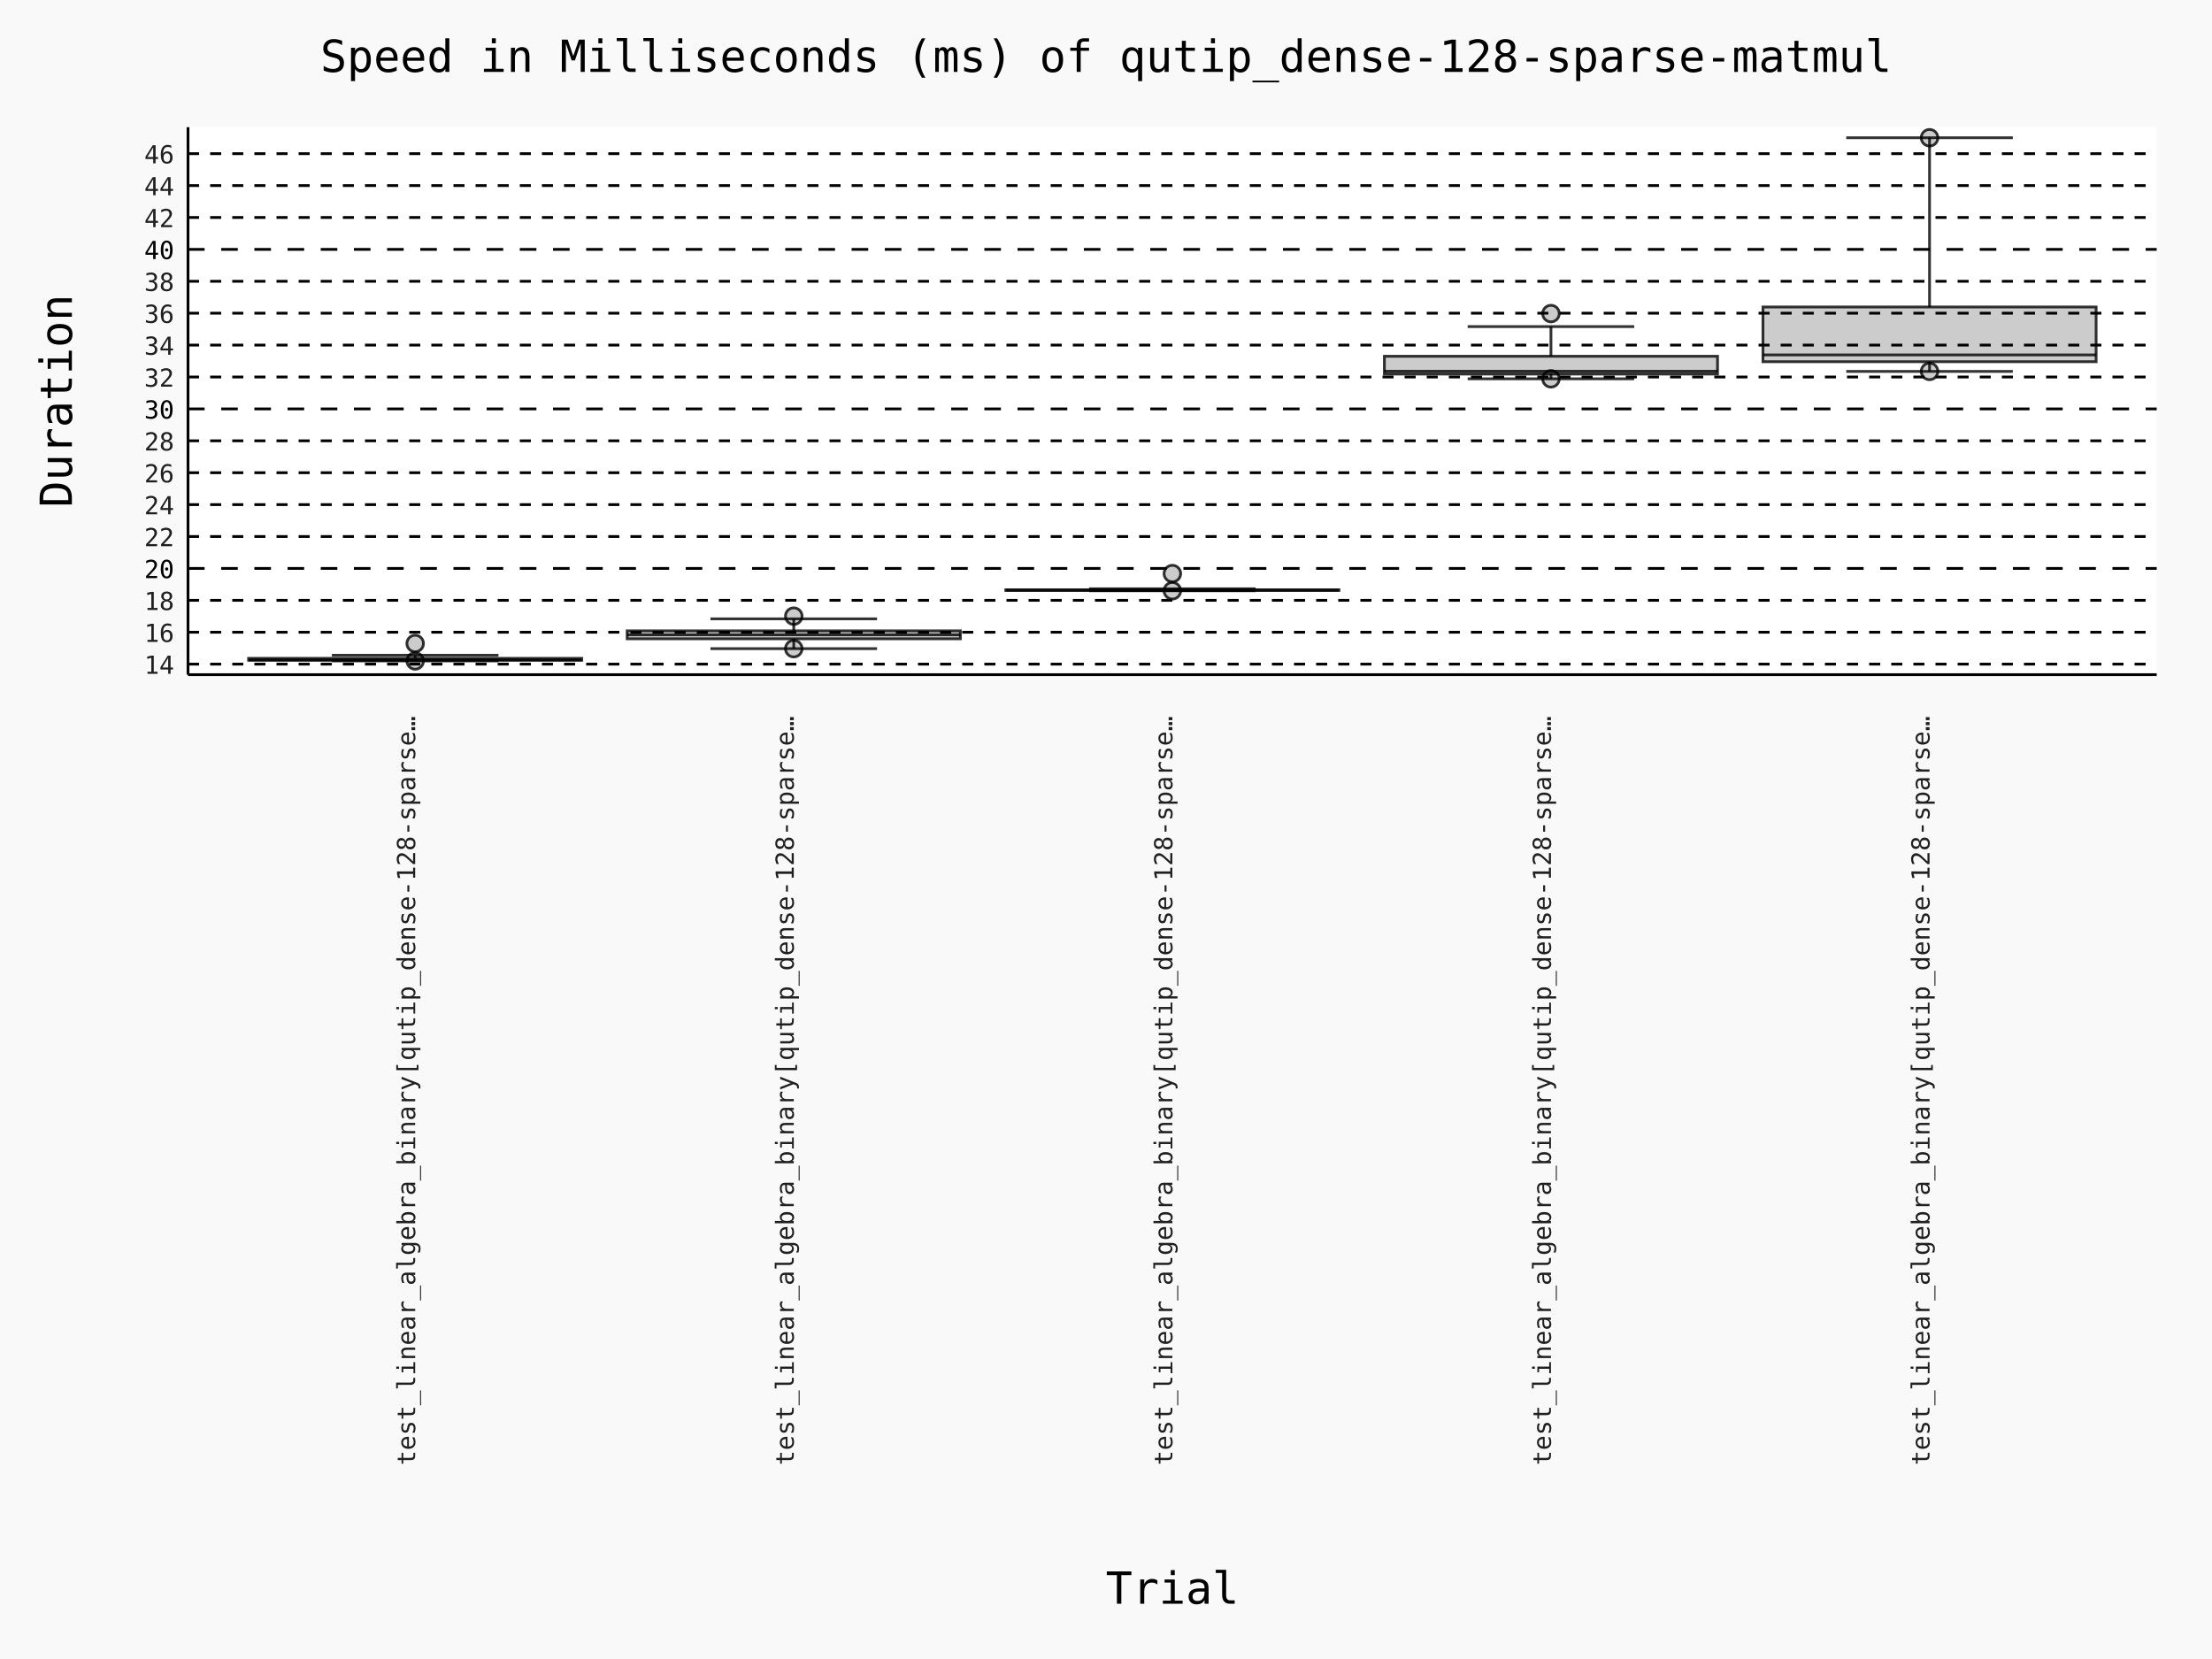
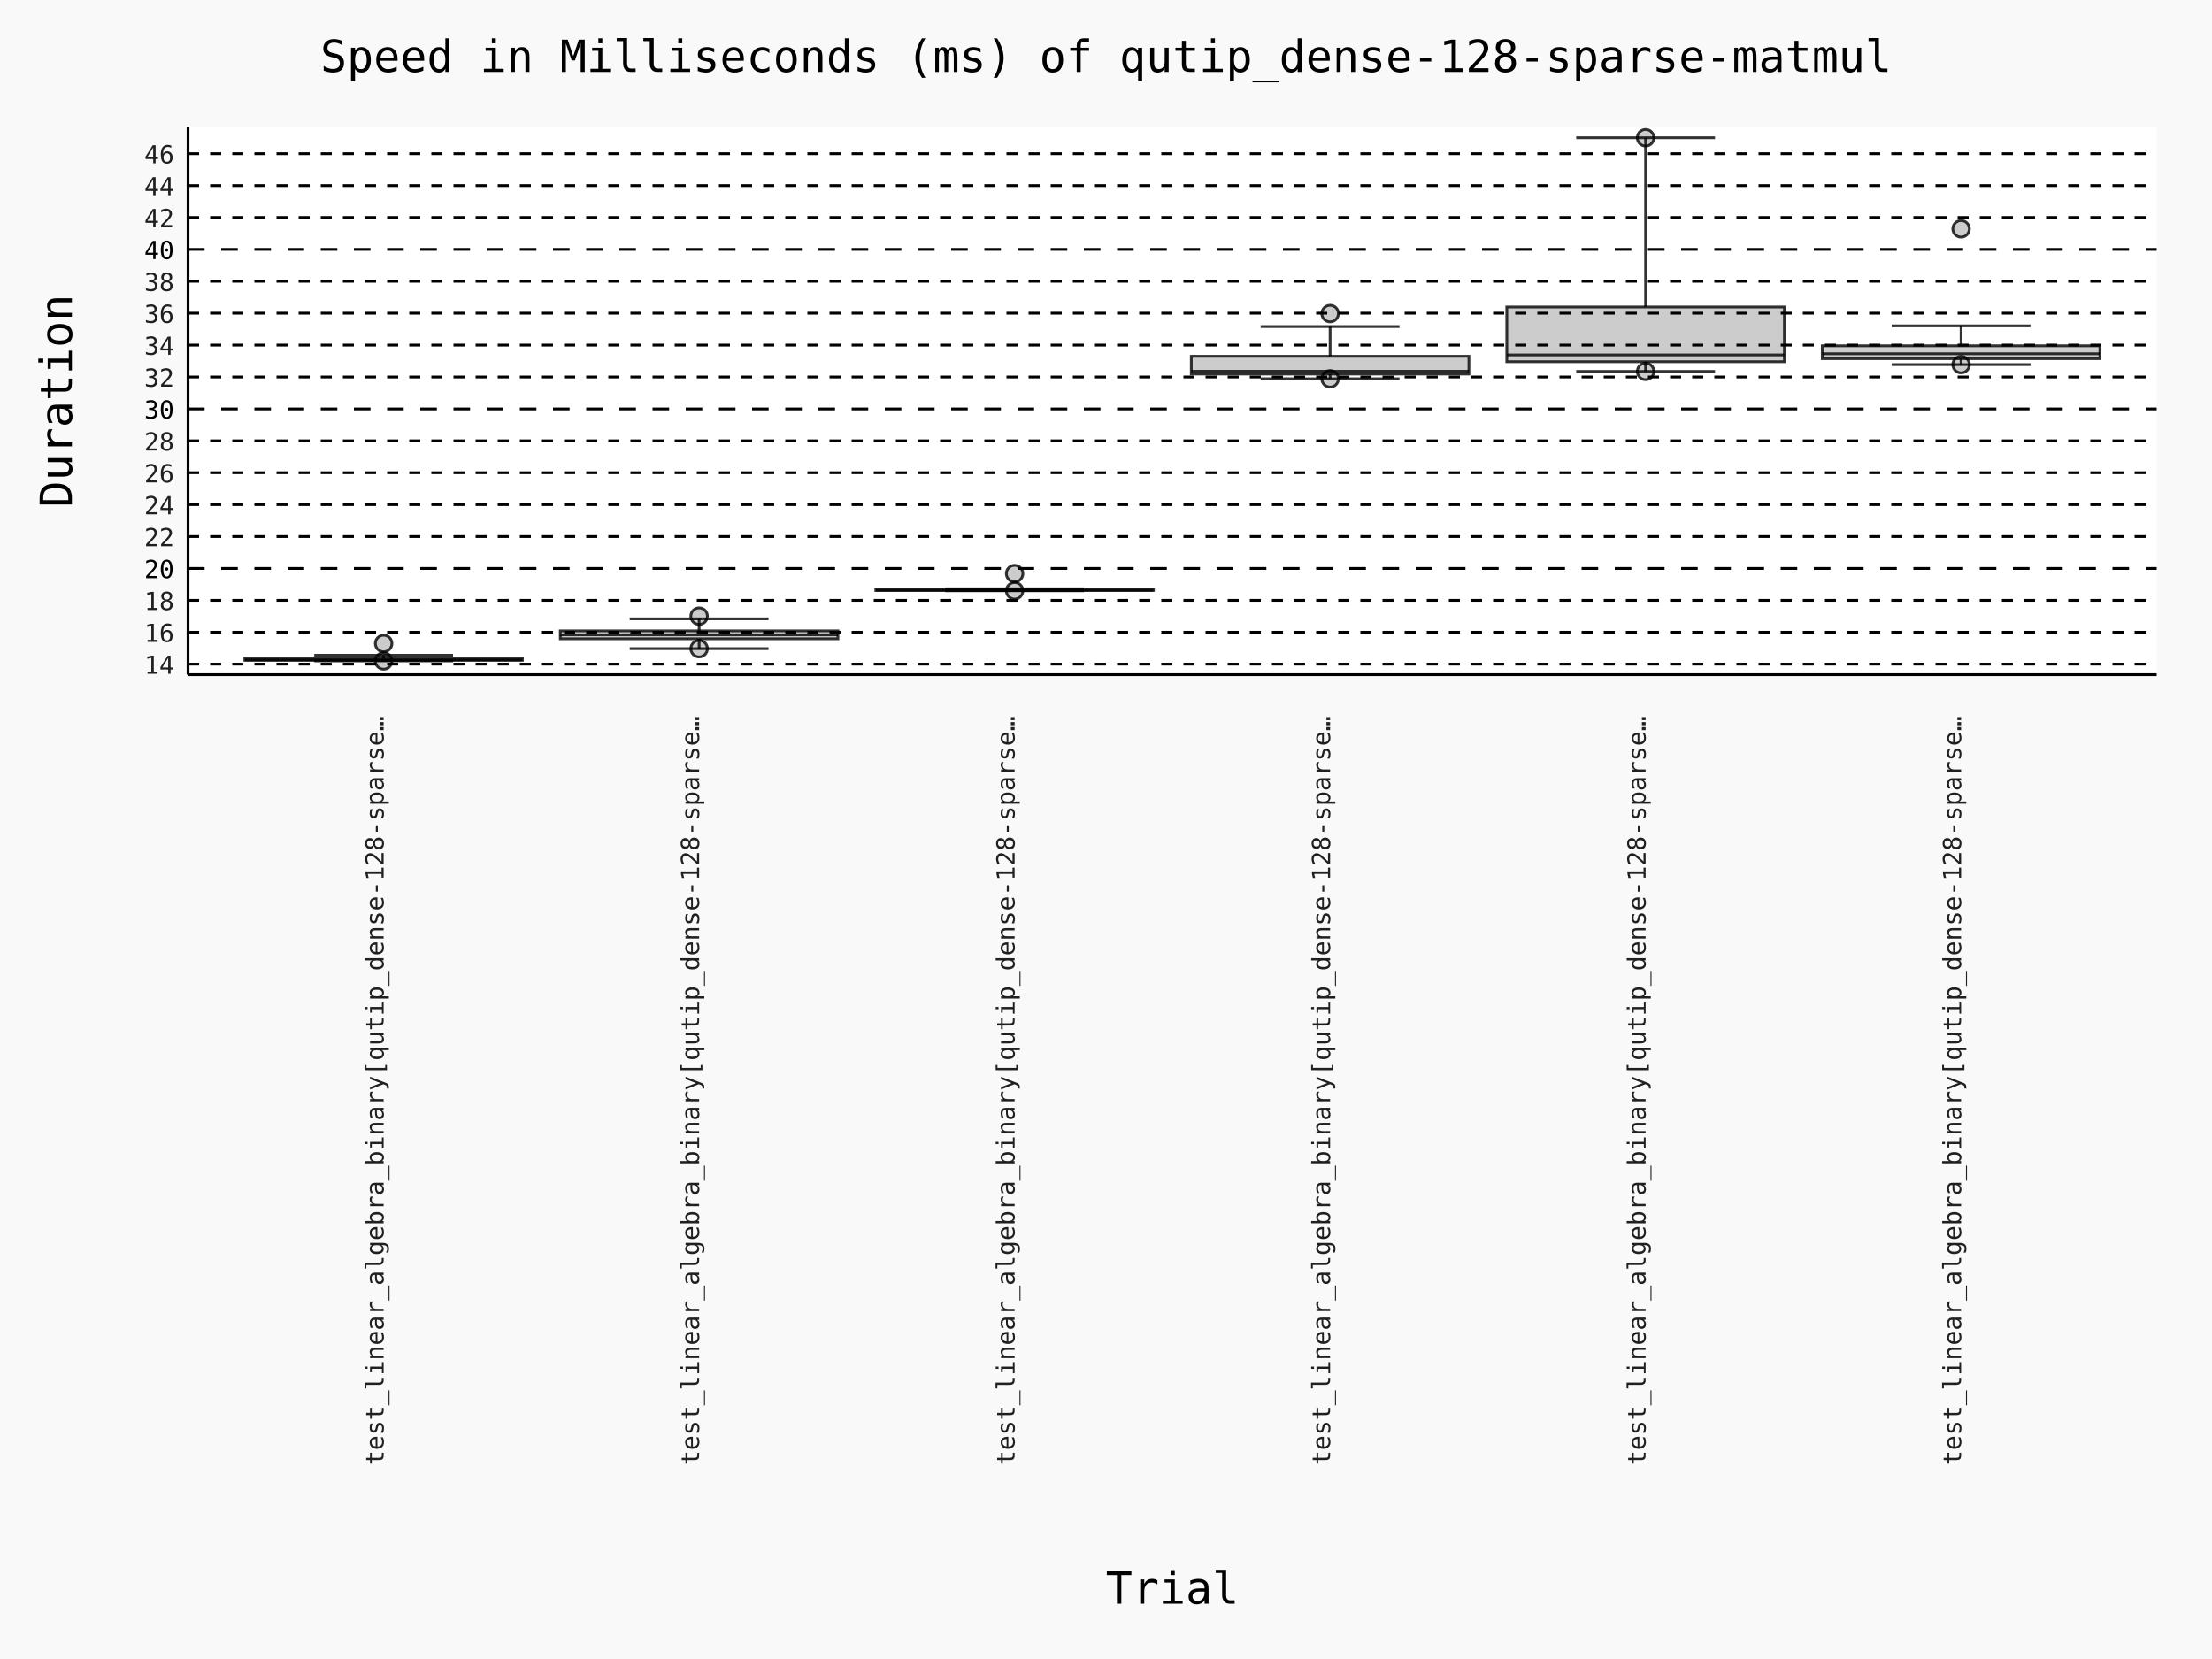
- <svg xmlns="http://www.w3.org/2000/svg" id="chart-c0f51271-409f-40b6-bf0b-500099651a5e" class="pygal-chart" viewBox="0 0 800 600">
+ <svg xmlns="http://www.w3.org/2000/svg" id="chart-02b7a203-61dd-4ff6-95c4-ae3760ed6694" class="pygal-chart" viewBox="0 0 800 600">
  <defs>
-     <style type="text/css">#chart-c0f51271-409f-40b6-bf0b-500099651a5e{-webkit-user-select:none;-webkit-font-smoothing:antialiased;font-family:Consolas,"Deja Vu Sans Mono","Bitstream Vera Sans Mono","Courier New",monospace}#chart-c0f51271-409f-40b6-bf0b-500099651a5e .title{font-family:Consolas,"Deja Vu Sans Mono","Bitstream Vera Sans Mono","Courier New",monospace;font-size:16px}#chart-c0f51271-409f-40b6-bf0b-500099651a5e .legends .legend text{font-family:Consolas,"Deja Vu Sans Mono","Bitstream Vera Sans Mono","Courier New",monospace;font-size:14px}#chart-c0f51271-409f-40b6-bf0b-500099651a5e .axis text{font-family:Consolas,"Deja Vu Sans Mono","Bitstream Vera Sans Mono","Courier New",monospace;font-size:10px}#chart-c0f51271-409f-40b6-bf0b-500099651a5e .axis text.major{font-family:Consolas,"Deja Vu Sans Mono","Bitstream Vera Sans Mono","Courier New",monospace;font-size:10px}#chart-c0f51271-409f-40b6-bf0b-500099651a5e .text-overlay text.value{font-family:Consolas,"Deja Vu Sans Mono","Bitstream Vera Sans Mono","Courier New",monospace;font-size:16px}#chart-c0f51271-409f-40b6-bf0b-500099651a5e .text-overlay text.label{font-family:Consolas,"Deja Vu Sans Mono","Bitstream Vera Sans Mono","Courier New",monospace;font-size:10px}#chart-c0f51271-409f-40b6-bf0b-500099651a5e .tooltip{font-family:Consolas,"Deja Vu Sans Mono","Bitstream Vera Sans Mono","Courier New",monospace;font-size:14px}#chart-c0f51271-409f-40b6-bf0b-500099651a5e text.no_data{font-family:Consolas,"Deja Vu Sans Mono","Bitstream Vera Sans Mono","Courier New",monospace;font-size:64px}
- #chart-c0f51271-409f-40b6-bf0b-500099651a5e{background-color:rgba(249,249,249,1)}#chart-c0f51271-409f-40b6-bf0b-500099651a5e path,#chart-c0f51271-409f-40b6-bf0b-500099651a5e line,#chart-c0f51271-409f-40b6-bf0b-500099651a5e rect,#chart-c0f51271-409f-40b6-bf0b-500099651a5e circle{-webkit-transition:150ms;-moz-transition:150ms;transition:150ms}#chart-c0f51271-409f-40b6-bf0b-500099651a5e .graph &gt; .background{fill:rgba(249,249,249,1)}#chart-c0f51271-409f-40b6-bf0b-500099651a5e .plot &gt; .background{fill:rgba(255,255,255,1)}#chart-c0f51271-409f-40b6-bf0b-500099651a5e .graph{fill:rgba(0,0,0,.87)}#chart-c0f51271-409f-40b6-bf0b-500099651a5e text.no_data{fill:rgba(0,0,0,1)}#chart-c0f51271-409f-40b6-bf0b-500099651a5e .title{fill:rgba(0,0,0,1)}#chart-c0f51271-409f-40b6-bf0b-500099651a5e .legends .legend text{fill:rgba(0,0,0,.87)}#chart-c0f51271-409f-40b6-bf0b-500099651a5e .legends .legend:hover text{fill:rgba(0,0,0,1)}#chart-c0f51271-409f-40b6-bf0b-500099651a5e .axis .line{stroke:rgba(0,0,0,1)}#chart-c0f51271-409f-40b6-bf0b-500099651a5e .axis .guide.line{stroke:rgba(0,0,0,.54)}#chart-c0f51271-409f-40b6-bf0b-500099651a5e .axis .major.line{stroke:rgba(0,0,0,.87)}#chart-c0f51271-409f-40b6-bf0b-500099651a5e .axis text.major{fill:rgba(0,0,0,1)}#chart-c0f51271-409f-40b6-bf0b-500099651a5e .axis.y .guides:hover .guide.line,#chart-c0f51271-409f-40b6-bf0b-500099651a5e .line-graph .axis.x .guides:hover .guide.line,#chart-c0f51271-409f-40b6-bf0b-500099651a5e .stackedline-graph .axis.x .guides:hover .guide.line,#chart-c0f51271-409f-40b6-bf0b-500099651a5e .xy-graph .axis.x .guides:hover .guide.line{stroke:rgba(0,0,0,1)}#chart-c0f51271-409f-40b6-bf0b-500099651a5e .axis .guides:hover text{fill:rgba(0,0,0,1)}#chart-c0f51271-409f-40b6-bf0b-500099651a5e .reactive{fill-opacity:.7;stroke-opacity:.8;stroke-width:1}#chart-c0f51271-409f-40b6-bf0b-500099651a5e .ci{stroke:rgba(0,0,0,.87)}#chart-c0f51271-409f-40b6-bf0b-500099651a5e .reactive.active,#chart-c0f51271-409f-40b6-bf0b-500099651a5e .active .reactive{fill-opacity:.8;stroke-opacity:.9;stroke-width:4}#chart-c0f51271-409f-40b6-bf0b-500099651a5e .ci .reactive.active{stroke-width:1.5}#chart-c0f51271-409f-40b6-bf0b-500099651a5e .series text{fill:rgba(0,0,0,1)}#chart-c0f51271-409f-40b6-bf0b-500099651a5e .tooltip rect{fill:rgba(255,255,255,1);stroke:rgba(0,0,0,1);-webkit-transition:opacity 150ms;-moz-transition:opacity 150ms;transition:opacity 150ms}#chart-c0f51271-409f-40b6-bf0b-500099651a5e .tooltip .label{fill:rgba(0,0,0,.87)}#chart-c0f51271-409f-40b6-bf0b-500099651a5e .tooltip .label{fill:rgba(0,0,0,.87)}#chart-c0f51271-409f-40b6-bf0b-500099651a5e .tooltip .legend{font-size:.8em;fill:rgba(0,0,0,.54)}#chart-c0f51271-409f-40b6-bf0b-500099651a5e .tooltip .x_label{font-size:.6em;fill:rgba(0,0,0,1)}#chart-c0f51271-409f-40b6-bf0b-500099651a5e .tooltip .xlink{font-size:.5em;text-decoration:underline}#chart-c0f51271-409f-40b6-bf0b-500099651a5e .tooltip .value{font-size:1.5em}#chart-c0f51271-409f-40b6-bf0b-500099651a5e .bound{font-size:.5em}#chart-c0f51271-409f-40b6-bf0b-500099651a5e .max-value{font-size:.75em;fill:rgba(0,0,0,.54)}#chart-c0f51271-409f-40b6-bf0b-500099651a5e .map-element{fill:rgba(255,255,255,1);stroke:rgba(0,0,0,.54) !important}#chart-c0f51271-409f-40b6-bf0b-500099651a5e .map-element .reactive{fill-opacity:inherit;stroke-opacity:inherit}#chart-c0f51271-409f-40b6-bf0b-500099651a5e .color-0,#chart-c0f51271-409f-40b6-bf0b-500099651a5e .color-0 a:visited{stroke:#000000;fill:#000000}#chart-c0f51271-409f-40b6-bf0b-500099651a5e .color-1,#chart-c0f51271-409f-40b6-bf0b-500099651a5e .color-1 a:visited{stroke:#000000;fill:#000000}#chart-c0f51271-409f-40b6-bf0b-500099651a5e .color-2,#chart-c0f51271-409f-40b6-bf0b-500099651a5e .color-2 a:visited{stroke:#000000;fill:#000000}#chart-c0f51271-409f-40b6-bf0b-500099651a5e .color-3,#chart-c0f51271-409f-40b6-bf0b-500099651a5e .color-3 a:visited{stroke:#000000;fill:#000000}#chart-c0f51271-409f-40b6-bf0b-500099651a5e .color-4,#chart-c0f51271-409f-40b6-bf0b-500099651a5e .color-4 a:visited{stroke:#000000;fill:#000000}#chart-c0f51271-409f-40b6-bf0b-500099651a5e .text-overlay .color-0 text{fill:white}#chart-c0f51271-409f-40b6-bf0b-500099651a5e .text-overlay .color-1 text{fill:white}#chart-c0f51271-409f-40b6-bf0b-500099651a5e .text-overlay .color-2 text{fill:white}#chart-c0f51271-409f-40b6-bf0b-500099651a5e .text-overlay .color-3 text{fill:white}#chart-c0f51271-409f-40b6-bf0b-500099651a5e .text-overlay .color-4 text{fill:white}
- #chart-c0f51271-409f-40b6-bf0b-500099651a5e text.no_data{text-anchor:middle}#chart-c0f51271-409f-40b6-bf0b-500099651a5e .guide.line{fill:none}#chart-c0f51271-409f-40b6-bf0b-500099651a5e .centered{text-anchor:middle}#chart-c0f51271-409f-40b6-bf0b-500099651a5e .title{text-anchor:middle}#chart-c0f51271-409f-40b6-bf0b-500099651a5e .legends .legend text{fill-opacity:1}#chart-c0f51271-409f-40b6-bf0b-500099651a5e .axis.x text{text-anchor:middle}#chart-c0f51271-409f-40b6-bf0b-500099651a5e .axis.x:not(.web) text[transform]{text-anchor:start}#chart-c0f51271-409f-40b6-bf0b-500099651a5e .axis.x:not(.web) text[transform].backwards{text-anchor:end}#chart-c0f51271-409f-40b6-bf0b-500099651a5e .axis.y text{text-anchor:end}#chart-c0f51271-409f-40b6-bf0b-500099651a5e .axis.y text[transform].backwards{text-anchor:start}#chart-c0f51271-409f-40b6-bf0b-500099651a5e .axis.y2 text{text-anchor:start}#chart-c0f51271-409f-40b6-bf0b-500099651a5e .axis.y2 text[transform].backwards{text-anchor:end}#chart-c0f51271-409f-40b6-bf0b-500099651a5e .axis .guide.line{stroke-dasharray:4,4;stroke:black}#chart-c0f51271-409f-40b6-bf0b-500099651a5e .axis .major.guide.line{stroke-dasharray:6,6;stroke:black}#chart-c0f51271-409f-40b6-bf0b-500099651a5e .horizontal .axis.y .guide.line,#chart-c0f51271-409f-40b6-bf0b-500099651a5e .horizontal .axis.y2 .guide.line,#chart-c0f51271-409f-40b6-bf0b-500099651a5e .vertical .axis.x .guide.line{opacity:0}#chart-c0f51271-409f-40b6-bf0b-500099651a5e .horizontal .axis.always_show .guide.line,#chart-c0f51271-409f-40b6-bf0b-500099651a5e .vertical .axis.always_show .guide.line{opacity:1 !important}#chart-c0f51271-409f-40b6-bf0b-500099651a5e .axis.y .guides:hover .guide.line,#chart-c0f51271-409f-40b6-bf0b-500099651a5e .axis.y2 .guides:hover .guide.line,#chart-c0f51271-409f-40b6-bf0b-500099651a5e .axis.x .guides:hover .guide.line{opacity:1}#chart-c0f51271-409f-40b6-bf0b-500099651a5e .axis .guides:hover text{opacity:1}#chart-c0f51271-409f-40b6-bf0b-500099651a5e .nofill{fill:none}#chart-c0f51271-409f-40b6-bf0b-500099651a5e .subtle-fill{fill-opacity:.2}#chart-c0f51271-409f-40b6-bf0b-500099651a5e .dot{stroke-width:1px;fill-opacity:1;stroke-opacity:1}#chart-c0f51271-409f-40b6-bf0b-500099651a5e .dot.active{stroke-width:5px}#chart-c0f51271-409f-40b6-bf0b-500099651a5e .dot.negative{fill:transparent}#chart-c0f51271-409f-40b6-bf0b-500099651a5e text,#chart-c0f51271-409f-40b6-bf0b-500099651a5e tspan{stroke:none !important}#chart-c0f51271-409f-40b6-bf0b-500099651a5e .series text.active{opacity:1}#chart-c0f51271-409f-40b6-bf0b-500099651a5e .tooltip rect{fill-opacity:.95;stroke-width:.5}#chart-c0f51271-409f-40b6-bf0b-500099651a5e .tooltip text{fill-opacity:1}#chart-c0f51271-409f-40b6-bf0b-500099651a5e .showable{visibility:hidden}#chart-c0f51271-409f-40b6-bf0b-500099651a5e .showable.shown{visibility:visible}#chart-c0f51271-409f-40b6-bf0b-500099651a5e .gauge-background{fill:rgba(229,229,229,1);stroke:none}#chart-c0f51271-409f-40b6-bf0b-500099651a5e .bg-lines{stroke:rgba(249,249,249,1);stroke-width:2px}
+     <style type="text/css">#chart-02b7a203-61dd-4ff6-95c4-ae3760ed6694{-webkit-user-select:none;-webkit-font-smoothing:antialiased;font-family:Consolas,"Deja Vu Sans Mono","Bitstream Vera Sans Mono","Courier New",monospace}#chart-02b7a203-61dd-4ff6-95c4-ae3760ed6694 .title{font-family:Consolas,"Deja Vu Sans Mono","Bitstream Vera Sans Mono","Courier New",monospace;font-size:16px}#chart-02b7a203-61dd-4ff6-95c4-ae3760ed6694 .legends .legend text{font-family:Consolas,"Deja Vu Sans Mono","Bitstream Vera Sans Mono","Courier New",monospace;font-size:14px}#chart-02b7a203-61dd-4ff6-95c4-ae3760ed6694 .axis text{font-family:Consolas,"Deja Vu Sans Mono","Bitstream Vera Sans Mono","Courier New",monospace;font-size:10px}#chart-02b7a203-61dd-4ff6-95c4-ae3760ed6694 .axis text.major{font-family:Consolas,"Deja Vu Sans Mono","Bitstream Vera Sans Mono","Courier New",monospace;font-size:10px}#chart-02b7a203-61dd-4ff6-95c4-ae3760ed6694 .text-overlay text.value{font-family:Consolas,"Deja Vu Sans Mono","Bitstream Vera Sans Mono","Courier New",monospace;font-size:16px}#chart-02b7a203-61dd-4ff6-95c4-ae3760ed6694 .text-overlay text.label{font-family:Consolas,"Deja Vu Sans Mono","Bitstream Vera Sans Mono","Courier New",monospace;font-size:10px}#chart-02b7a203-61dd-4ff6-95c4-ae3760ed6694 .tooltip{font-family:Consolas,"Deja Vu Sans Mono","Bitstream Vera Sans Mono","Courier New",monospace;font-size:14px}#chart-02b7a203-61dd-4ff6-95c4-ae3760ed6694 text.no_data{font-family:Consolas,"Deja Vu Sans Mono","Bitstream Vera Sans Mono","Courier New",monospace;font-size:64px}
+ #chart-02b7a203-61dd-4ff6-95c4-ae3760ed6694{background-color:rgba(249,249,249,1)}#chart-02b7a203-61dd-4ff6-95c4-ae3760ed6694 path,#chart-02b7a203-61dd-4ff6-95c4-ae3760ed6694 line,#chart-02b7a203-61dd-4ff6-95c4-ae3760ed6694 rect,#chart-02b7a203-61dd-4ff6-95c4-ae3760ed6694 circle{-webkit-transition:150ms;-moz-transition:150ms;transition:150ms}#chart-02b7a203-61dd-4ff6-95c4-ae3760ed6694 .graph &gt; .background{fill:rgba(249,249,249,1)}#chart-02b7a203-61dd-4ff6-95c4-ae3760ed6694 .plot &gt; .background{fill:rgba(255,255,255,1)}#chart-02b7a203-61dd-4ff6-95c4-ae3760ed6694 .graph{fill:rgba(0,0,0,.87)}#chart-02b7a203-61dd-4ff6-95c4-ae3760ed6694 text.no_data{fill:rgba(0,0,0,1)}#chart-02b7a203-61dd-4ff6-95c4-ae3760ed6694 .title{fill:rgba(0,0,0,1)}#chart-02b7a203-61dd-4ff6-95c4-ae3760ed6694 .legends .legend text{fill:rgba(0,0,0,.87)}#chart-02b7a203-61dd-4ff6-95c4-ae3760ed6694 .legends .legend:hover text{fill:rgba(0,0,0,1)}#chart-02b7a203-61dd-4ff6-95c4-ae3760ed6694 .axis .line{stroke:rgba(0,0,0,1)}#chart-02b7a203-61dd-4ff6-95c4-ae3760ed6694 .axis .guide.line{stroke:rgba(0,0,0,.54)}#chart-02b7a203-61dd-4ff6-95c4-ae3760ed6694 .axis .major.line{stroke:rgba(0,0,0,.87)}#chart-02b7a203-61dd-4ff6-95c4-ae3760ed6694 .axis text.major{fill:rgba(0,0,0,1)}#chart-02b7a203-61dd-4ff6-95c4-ae3760ed6694 .axis.y .guides:hover .guide.line,#chart-02b7a203-61dd-4ff6-95c4-ae3760ed6694 .line-graph .axis.x .guides:hover .guide.line,#chart-02b7a203-61dd-4ff6-95c4-ae3760ed6694 .stackedline-graph .axis.x .guides:hover .guide.line,#chart-02b7a203-61dd-4ff6-95c4-ae3760ed6694 .xy-graph .axis.x .guides:hover .guide.line{stroke:rgba(0,0,0,1)}#chart-02b7a203-61dd-4ff6-95c4-ae3760ed6694 .axis .guides:hover text{fill:rgba(0,0,0,1)}#chart-02b7a203-61dd-4ff6-95c4-ae3760ed6694 .reactive{fill-opacity:.7;stroke-opacity:.8;stroke-width:1}#chart-02b7a203-61dd-4ff6-95c4-ae3760ed6694 .ci{stroke:rgba(0,0,0,.87)}#chart-02b7a203-61dd-4ff6-95c4-ae3760ed6694 .reactive.active,#chart-02b7a203-61dd-4ff6-95c4-ae3760ed6694 .active .reactive{fill-opacity:.8;stroke-opacity:.9;stroke-width:4}#chart-02b7a203-61dd-4ff6-95c4-ae3760ed6694 .ci .reactive.active{stroke-width:1.5}#chart-02b7a203-61dd-4ff6-95c4-ae3760ed6694 .series text{fill:rgba(0,0,0,1)}#chart-02b7a203-61dd-4ff6-95c4-ae3760ed6694 .tooltip rect{fill:rgba(255,255,255,1);stroke:rgba(0,0,0,1);-webkit-transition:opacity 150ms;-moz-transition:opacity 150ms;transition:opacity 150ms}#chart-02b7a203-61dd-4ff6-95c4-ae3760ed6694 .tooltip .label{fill:rgba(0,0,0,.87)}#chart-02b7a203-61dd-4ff6-95c4-ae3760ed6694 .tooltip .label{fill:rgba(0,0,0,.87)}#chart-02b7a203-61dd-4ff6-95c4-ae3760ed6694 .tooltip .legend{font-size:.8em;fill:rgba(0,0,0,.54)}#chart-02b7a203-61dd-4ff6-95c4-ae3760ed6694 .tooltip .x_label{font-size:.6em;fill:rgba(0,0,0,1)}#chart-02b7a203-61dd-4ff6-95c4-ae3760ed6694 .tooltip .xlink{font-size:.5em;text-decoration:underline}#chart-02b7a203-61dd-4ff6-95c4-ae3760ed6694 .tooltip .value{font-size:1.5em}#chart-02b7a203-61dd-4ff6-95c4-ae3760ed6694 .bound{font-size:.5em}#chart-02b7a203-61dd-4ff6-95c4-ae3760ed6694 .max-value{font-size:.75em;fill:rgba(0,0,0,.54)}#chart-02b7a203-61dd-4ff6-95c4-ae3760ed6694 .map-element{fill:rgba(255,255,255,1);stroke:rgba(0,0,0,.54) !important}#chart-02b7a203-61dd-4ff6-95c4-ae3760ed6694 .map-element .reactive{fill-opacity:inherit;stroke-opacity:inherit}#chart-02b7a203-61dd-4ff6-95c4-ae3760ed6694 .color-0,#chart-02b7a203-61dd-4ff6-95c4-ae3760ed6694 .color-0 a:visited{stroke:#000000;fill:#000000}#chart-02b7a203-61dd-4ff6-95c4-ae3760ed6694 .color-1,#chart-02b7a203-61dd-4ff6-95c4-ae3760ed6694 .color-1 a:visited{stroke:#000000;fill:#000000}#chart-02b7a203-61dd-4ff6-95c4-ae3760ed6694 .color-2,#chart-02b7a203-61dd-4ff6-95c4-ae3760ed6694 .color-2 a:visited{stroke:#000000;fill:#000000}#chart-02b7a203-61dd-4ff6-95c4-ae3760ed6694 .color-3,#chart-02b7a203-61dd-4ff6-95c4-ae3760ed6694 .color-3 a:visited{stroke:#000000;fill:#000000}#chart-02b7a203-61dd-4ff6-95c4-ae3760ed6694 .color-4,#chart-02b7a203-61dd-4ff6-95c4-ae3760ed6694 .color-4 a:visited{stroke:#000000;fill:#000000}#chart-02b7a203-61dd-4ff6-95c4-ae3760ed6694 .color-5,#chart-02b7a203-61dd-4ff6-95c4-ae3760ed6694 .color-5 a:visited{stroke:#000000;fill:#000000}#chart-02b7a203-61dd-4ff6-95c4-ae3760ed6694 .text-overlay .color-0 text{fill:white}#chart-02b7a203-61dd-4ff6-95c4-ae3760ed6694 .text-overlay .color-1 text{fill:white}#chart-02b7a203-61dd-4ff6-95c4-ae3760ed6694 .text-overlay .color-2 text{fill:white}#chart-02b7a203-61dd-4ff6-95c4-ae3760ed6694 .text-overlay .color-3 text{fill:white}#chart-02b7a203-61dd-4ff6-95c4-ae3760ed6694 .text-overlay .color-4 text{fill:white}#chart-02b7a203-61dd-4ff6-95c4-ae3760ed6694 .text-overlay .color-5 text{fill:white}
+ #chart-02b7a203-61dd-4ff6-95c4-ae3760ed6694 text.no_data{text-anchor:middle}#chart-02b7a203-61dd-4ff6-95c4-ae3760ed6694 .guide.line{fill:none}#chart-02b7a203-61dd-4ff6-95c4-ae3760ed6694 .centered{text-anchor:middle}#chart-02b7a203-61dd-4ff6-95c4-ae3760ed6694 .title{text-anchor:middle}#chart-02b7a203-61dd-4ff6-95c4-ae3760ed6694 .legends .legend text{fill-opacity:1}#chart-02b7a203-61dd-4ff6-95c4-ae3760ed6694 .axis.x text{text-anchor:middle}#chart-02b7a203-61dd-4ff6-95c4-ae3760ed6694 .axis.x:not(.web) text[transform]{text-anchor:start}#chart-02b7a203-61dd-4ff6-95c4-ae3760ed6694 .axis.x:not(.web) text[transform].backwards{text-anchor:end}#chart-02b7a203-61dd-4ff6-95c4-ae3760ed6694 .axis.y text{text-anchor:end}#chart-02b7a203-61dd-4ff6-95c4-ae3760ed6694 .axis.y text[transform].backwards{text-anchor:start}#chart-02b7a203-61dd-4ff6-95c4-ae3760ed6694 .axis.y2 text{text-anchor:start}#chart-02b7a203-61dd-4ff6-95c4-ae3760ed6694 .axis.y2 text[transform].backwards{text-anchor:end}#chart-02b7a203-61dd-4ff6-95c4-ae3760ed6694 .axis .guide.line{stroke-dasharray:4,4;stroke:black}#chart-02b7a203-61dd-4ff6-95c4-ae3760ed6694 .axis .major.guide.line{stroke-dasharray:6,6;stroke:black}#chart-02b7a203-61dd-4ff6-95c4-ae3760ed6694 .horizontal .axis.y .guide.line,#chart-02b7a203-61dd-4ff6-95c4-ae3760ed6694 .horizontal .axis.y2 .guide.line,#chart-02b7a203-61dd-4ff6-95c4-ae3760ed6694 .vertical .axis.x .guide.line{opacity:0}#chart-02b7a203-61dd-4ff6-95c4-ae3760ed6694 .horizontal .axis.always_show .guide.line,#chart-02b7a203-61dd-4ff6-95c4-ae3760ed6694 .vertical .axis.always_show .guide.line{opacity:1 !important}#chart-02b7a203-61dd-4ff6-95c4-ae3760ed6694 .axis.y .guides:hover .guide.line,#chart-02b7a203-61dd-4ff6-95c4-ae3760ed6694 .axis.y2 .guides:hover .guide.line,#chart-02b7a203-61dd-4ff6-95c4-ae3760ed6694 .axis.x .guides:hover .guide.line{opacity:1}#chart-02b7a203-61dd-4ff6-95c4-ae3760ed6694 .axis .guides:hover text{opacity:1}#chart-02b7a203-61dd-4ff6-95c4-ae3760ed6694 .nofill{fill:none}#chart-02b7a203-61dd-4ff6-95c4-ae3760ed6694 .subtle-fill{fill-opacity:.2}#chart-02b7a203-61dd-4ff6-95c4-ae3760ed6694 .dot{stroke-width:1px;fill-opacity:1;stroke-opacity:1}#chart-02b7a203-61dd-4ff6-95c4-ae3760ed6694 .dot.active{stroke-width:5px}#chart-02b7a203-61dd-4ff6-95c4-ae3760ed6694 .dot.negative{fill:transparent}#chart-02b7a203-61dd-4ff6-95c4-ae3760ed6694 text,#chart-02b7a203-61dd-4ff6-95c4-ae3760ed6694 tspan{stroke:none !important}#chart-02b7a203-61dd-4ff6-95c4-ae3760ed6694 .series text.active{opacity:1}#chart-02b7a203-61dd-4ff6-95c4-ae3760ed6694 .tooltip rect{fill-opacity:.95;stroke-width:.5}#chart-02b7a203-61dd-4ff6-95c4-ae3760ed6694 .tooltip text{fill-opacity:1}#chart-02b7a203-61dd-4ff6-95c4-ae3760ed6694 .showable{visibility:hidden}#chart-02b7a203-61dd-4ff6-95c4-ae3760ed6694 .showable.shown{visibility:visible}#chart-02b7a203-61dd-4ff6-95c4-ae3760ed6694 .gauge-background{fill:rgba(229,229,229,1);stroke:none}#chart-02b7a203-61dd-4ff6-95c4-ae3760ed6694 .bg-lines{stroke:rgba(249,249,249,1);stroke-width:2px}
.tooltip .value{font-size:1em !important}.axis text{font-size:9px !important}</style>
  </defs>
  <g class="graph custombox-graph vertical">
    <rect x="0" y="0" width="800" height="600" class="background" />
    <g transform="translate(68, 46)" class="plot">
      <rect x="0" y="0" width="712.0" height="198.0" class="background" />
      <g class="axis y always_show">
        <path d="M0 198 h712" class="line" />
        <g class="guides">
          <path d="M0 194.192 h712" class="guide line" />
          <text x="-5" y="197.692" class="">14</text>
        </g>
        <g class="guides">
          <path d="M0 182.654 h712" class="guide line" />
          <text x="-5" y="186.154" class="">16</text>
        </g>
        <g class="guides">
          <path d="M0 171.115 h712" class="guide line" />
          <text x="-5" y="174.615" class="">18</text>
        </g>
        <g class="guides">
          <path d="M0 159.577 h712" class="major guide line" />
          <text x="-5" y="163.077" class="major">20</text>
        </g>
        <g class="guides">
          <path d="M0 148.038 h712" class="guide line" />
          <text x="-5" y="151.538" class="">22</text>
        </g>
        <g class="guides">
          <path d="M0 136.5 h712" class="guide line" />
          <text x="-5" y="140.0" class="">24</text>
        </g>
        <g class="guides">
          <path d="M0 124.962 h712" class="guide line" />
          <text x="-5" y="128.462" class="">26</text>
        </g>
        <g class="guides">
          <path d="M0 113.423 h712" class="guide line" />
          <text x="-5" y="116.923" class="">28</text>
        </g>
        <g class="guides">
          <path d="M0 101.885 h712" class="major guide line" />
          <text x="-5" y="105.385" class="major">30</text>
        </g>
        <g class="guides">
          <path d="M0 90.346 h712" class="guide line" />
          <text x="-5" y="93.846" class="">32</text>
        </g>
        <g class="guides">
          <path d="M0 78.808 h712" class="guide line" />
          <text x="-5" y="82.308" class="">34</text>
        </g>
        <g class="guides">
          <path d="M0 67.269 h712" class="guide line" />
          <text x="-5" y="70.769" class="">36</text>
        </g>
        <g class="guides">
          <path d="M0 55.731 h712" class="guide line" />
          <text x="-5" y="59.231" class="">38</text>
        </g>
        <g class="guides">
          <path d="M0 44.192 h712" class="major guide line" />
          <text x="-5" y="47.692" class="major">40</text>
        </g>
        <g class="guides">
          <path d="M0 32.654 h712" class="guide line" />
          <text x="-5" y="36.154" class="">42</text>
        </g>
        <g class="guides">
          <path d="M0 21.115 h712" class="guide line" />
          <text x="-5" y="24.615" class="">44</text>
        </g>
        <g class="guides">
          <path d="M0 9.577 h712" class="guide line" />
          <text x="-5" y="13.077" class="">46</text>
        </g>
      </g>
      <g class="axis x">
        <path d="M0 0 v198" class="line" />
        <g class="guides">
-           <path d="M82.154 0 v198" class="guide line" />
-           <text x="82.154" y="213.0" class="backwards" transform="rotate(270 82.15385 213)">test_linear_algebra_binary[qutip_dense-128-sparse…</text>
-         </g>
-         <g class="guides">
-           <path d="M219.077 0 v198" class="guide line" />
-           <text x="219.077" y="213.0" class="backwards" transform="rotate(270 219.0769 213)">test_linear_algebra_binary[qutip_dense-128-sparse…</text>
-         </g>
-         <g class="guides">
-           <path d="M356 0 v198" class="guide line" />
-           <text x="356.0" y="213.0" class="backwards" transform="rotate(270 356 213)">test_linear_algebra_binary[qutip_dense-128-sparse…</text>
-         </g>
-         <g class="guides">
-           <path d="M492.923 0 v198" class="guide line" />
-           <text x="492.923" y="213.0" class="backwards" transform="rotate(270 492.9231 213)">test_linear_algebra_binary[qutip_dense-128-sparse…</text>
-         </g>
-         <g class="guides">
-           <path d="M629.846 0 v198" class="guide line" />
-           <text x="629.846" y="213.0" class="backwards" transform="rotate(270 629.8462 213)">test_linear_algebra_binary[qutip_dense-128-sparse…</text>
+           <path d="M70.744 0 v198" class="guide line" />
+           <text x="70.744" y="213.0" class="backwards" transform="rotate(270 70.74359 213)">test_linear_algebra_binary[qutip_dense-128-sparse…</text>
+         </g>
+         <g class="guides">
+           <path d="M184.846 0 v198" class="guide line" />
+           <text x="184.846" y="213.0" class="backwards" transform="rotate(270 184.8462 213)">test_linear_algebra_binary[qutip_dense-128-sparse…</text>
+         </g>
+         <g class="guides">
+           <path d="M298.949 0 v198" class="guide line" />
+           <text x="298.949" y="213.0" class="backwards" transform="rotate(270 298.9487 213)">test_linear_algebra_binary[qutip_dense-128-sparse…</text>
+         </g>
+         <g class="guides">
+           <path d="M413.051 0 v198" class="guide line" />
+           <text x="413.051" y="213.0" class="backwards" transform="rotate(270 413.0513 213)">test_linear_algebra_binary[qutip_dense-128-sparse…</text>
+         </g>
+         <g class="guides">
+           <path d="M527.154 0 v198" class="guide line" />
+           <text x="527.154" y="213.0" class="backwards" transform="rotate(270 527.1538 213)">test_linear_algebra_binary[qutip_dense-128-sparse…</text>
+         </g>
+         <g class="guides">
+           <path d="M641.256 0 v198" class="guide line" />
+           <text x="641.256" y="213.0" class="backwards" transform="rotate(270 641.2564 213)">test_linear_algebra_binary[qutip_dense-128-sparse…</text>
        </g>
      </g>
      <g class="series serie-0 color-0">
        <g class="boxes">
          <g class="box">
-             <path stroke-width="3" d="M52.031 193.033 L112.277 193.033" class="reactive tooltip-trigger" />
-             <path stroke-width="3" d="M21.908 192.676 L142.4 192.676" class="reactive tooltip-trigger" />
-             <path stroke-width="3" d="M52.031 190.98 L112.277 190.98" class="reactive tooltip-trigger" />
-             <path stroke-width="2" d="M82.154 193.033 L82.154 192.786" class="reactive tooltip-trigger" />
-             <path stroke-width="2" d="M82.154 190.98 L82.154 192.098" class="reactive tooltip-trigger" />
-             <rect x="21.908" y="192.098" height="0.688" width="120.492" class="subtle-fill reactive tooltip-trigger" />
-             <circle cx="82.154" cy="193.033" r="3" class="subtle-fill reactive tooltip-trigger" />
-             <circle cx="82.154" cy="186.734" r="3" class="subtle-fill reactive tooltip-trigger" />
+             <path stroke-width="3" d="M45.641 193.033 L95.846 193.033" class="reactive tooltip-trigger" />
+             <path stroke-width="3" d="M20.538 192.676 L120.949 192.676" class="reactive tooltip-trigger" />
+             <path stroke-width="3" d="M45.641 190.98 L95.846 190.98" class="reactive tooltip-trigger" />
+             <path stroke-width="2" d="M70.744 193.033 L70.744 192.786" class="reactive tooltip-trigger" />
+             <path stroke-width="2" d="M70.744 190.98 L70.744 192.098" class="reactive tooltip-trigger" />
+             <rect x="20.538" y="192.098" height="0.688" width="100.41" class="subtle-fill reactive tooltip-trigger" />
+             <circle cx="70.744" cy="193.033" r="3" class="subtle-fill reactive tooltip-trigger" />
+             <circle cx="70.744" cy="186.734" r="3" class="subtle-fill reactive tooltip-trigger" />
          </g>
        </g>
      </g>
      <g class="series serie-1 color-1">
        <g class="boxes">
          <g class="box">
-             <path stroke-width="3" d="M188.954 188.591 L249.2 188.591" class="reactive tooltip-trigger" />
-             <path stroke-width="3" d="M158.831 183.592 L279.323 183.592" class="reactive tooltip-trigger" />
-             <path stroke-width="3" d="M188.954 177.814 L249.2 177.814" class="reactive tooltip-trigger" />
-             <path stroke-width="2" d="M219.077 188.591 L219.077 185.027" class="reactive tooltip-trigger" />
-             <path stroke-width="2" d="M219.077 177.814 L219.077 182.154" class="reactive tooltip-trigger" />
-             <rect x="158.831" y="182.154" height="2.874" width="120.492" class="subtle-fill reactive tooltip-trigger" />
-             <circle cx="219.077" cy="188.591" r="3" class="subtle-fill reactive tooltip-trigger" />
-             <circle cx="219.077" cy="176.838" r="3" class="subtle-fill reactive tooltip-trigger" />
+             <path stroke-width="3" d="M159.744 188.591 L209.949 188.591" class="reactive tooltip-trigger" />
+             <path stroke-width="3" d="M134.641 183.592 L235.051 183.592" class="reactive tooltip-trigger" />
+             <path stroke-width="3" d="M159.744 177.814 L209.949 177.814" class="reactive tooltip-trigger" />
+             <path stroke-width="2" d="M184.846 188.591 L184.846 185.027" class="reactive tooltip-trigger" />
+             <path stroke-width="2" d="M184.846 177.814 L184.846 182.154" class="reactive tooltip-trigger" />
+             <rect x="134.641" y="182.154" height="2.874" width="100.41" class="subtle-fill reactive tooltip-trigger" />
+             <circle cx="184.846" cy="188.591" r="3" class="subtle-fill reactive tooltip-trigger" />
+             <circle cx="184.846" cy="176.838" r="3" class="subtle-fill reactive tooltip-trigger" />
          </g>
        </g>
      </g>
      <g class="series serie-2 color-2">
        <g class="boxes">
          <g class="box">
-             <path stroke-width="3" d="M325.877 167.655 L386.123 167.655" class="reactive tooltip-trigger" />
-             <path stroke-width="3" d="M295.754 167.48 L416.246 167.48" class="reactive tooltip-trigger" />
-             <path stroke-width="3" d="M325.877 166.938 L386.123 166.938" class="reactive tooltip-trigger" />
-             <path stroke-width="2" d="M356 167.655 L356 167.526" class="reactive tooltip-trigger" />
-             <path stroke-width="2" d="M356 166.938 L356 167.293" class="reactive tooltip-trigger" />
-             <rect x="295.754" y="167.293" height="0.233" width="120.492" class="subtle-fill reactive tooltip-trigger" />
-             <circle cx="356" cy="167.655" r="3" class="subtle-fill reactive tooltip-trigger" />
-             <circle cx="356" cy="161.443" r="3" class="subtle-fill reactive tooltip-trigger" />
+             <path stroke-width="3" d="M273.846 167.655 L324.051 167.655" class="reactive tooltip-trigger" />
+             <path stroke-width="3" d="M248.744 167.48 L349.154 167.48" class="reactive tooltip-trigger" />
+             <path stroke-width="3" d="M273.846 166.938 L324.051 166.938" class="reactive tooltip-trigger" />
+             <path stroke-width="2" d="M298.949 167.655 L298.949 167.526" class="reactive tooltip-trigger" />
+             <path stroke-width="2" d="M298.949 166.938 L298.949 167.293" class="reactive tooltip-trigger" />
+             <rect x="248.744" y="167.293" height="0.233" width="100.41" class="subtle-fill reactive tooltip-trigger" />
+             <circle cx="298.949" cy="167.655" r="3" class="subtle-fill reactive tooltip-trigger" />
+             <circle cx="298.949" cy="161.443" r="3" class="subtle-fill reactive tooltip-trigger" />
          </g>
        </g>
      </g>
      <g class="series serie-3 color-3">
        <g class="boxes">
          <g class="box">
-             <path stroke-width="3" d="M462.8 91.003 L523.046 91.003" class="reactive tooltip-trigger" />
-             <path stroke-width="3" d="M432.677 88.269 L553.169 88.269" class="reactive tooltip-trigger" />
-             <path stroke-width="3" d="M462.8 72.114 L523.046 72.114" class="reactive tooltip-trigger" />
-             <path stroke-width="2" d="M492.923 91.003 L492.923 89.282" class="reactive tooltip-trigger" />
-             <path stroke-width="2" d="M492.923 72.114 L492.923 82.847" class="reactive tooltip-trigger" />
-             <rect x="432.677" y="82.847" height="6.435" width="120.492" class="subtle-fill reactive tooltip-trigger" />
-             <circle cx="492.923" cy="91.003" r="3" class="subtle-fill reactive tooltip-trigger" />
-             <circle cx="492.923" cy="67.411" r="3" class="subtle-fill reactive tooltip-trigger" />
+             <path stroke-width="3" d="M387.949 91.003 L438.154 91.003" class="reactive tooltip-trigger" />
+             <path stroke-width="3" d="M362.846 88.269 L463.256 88.269" class="reactive tooltip-trigger" />
+             <path stroke-width="3" d="M387.949 72.114 L438.154 72.114" class="reactive tooltip-trigger" />
+             <path stroke-width="2" d="M413.051 91.003 L413.051 89.282" class="reactive tooltip-trigger" />
+             <path stroke-width="2" d="M413.051 72.114 L413.051 82.847" class="reactive tooltip-trigger" />
+             <rect x="362.846" y="82.847" height="6.435" width="100.41" class="subtle-fill reactive tooltip-trigger" />
+             <circle cx="413.051" cy="91.003" r="3" class="subtle-fill reactive tooltip-trigger" />
+             <circle cx="413.051" cy="67.411" r="3" class="subtle-fill reactive tooltip-trigger" />
          </g>
        </g>
      </g>
      <g class="series serie-4 color-4">
        <g class="boxes">
          <g class="box">
-             <path stroke-width="3" d="M599.723 88.325 L659.969 88.325" class="reactive tooltip-trigger" />
-             <path stroke-width="3" d="M569.6 82.364 L690.092 82.364" class="reactive tooltip-trigger" />
-             <path stroke-width="3" d="M599.723 3.818 L659.969 3.818" class="reactive tooltip-trigger" />
-             <path stroke-width="2" d="M629.846 88.325 L629.846 84.818" class="reactive tooltip-trigger" />
-             <path stroke-width="2" d="M629.846 3.818 L629.846 65.025" class="reactive tooltip-trigger" />
-             <rect x="569.6" y="65.025" height="19.792" width="120.492" class="subtle-fill reactive tooltip-trigger" />
-             <circle cx="629.846" cy="88.325" r="3" class="subtle-fill reactive tooltip-trigger" />
-             <circle cx="629.846" cy="3.818" r="3" class="subtle-fill reactive tooltip-trigger" />
+             <path stroke-width="3" d="M502.051 88.325 L552.256 88.325" class="reactive tooltip-trigger" />
+             <path stroke-width="3" d="M476.949 82.364 L577.359 82.364" class="reactive tooltip-trigger" />
+             <path stroke-width="3" d="M502.051 3.818 L552.256 3.818" class="reactive tooltip-trigger" />
+             <path stroke-width="2" d="M527.154 88.325 L527.154 84.818" class="reactive tooltip-trigger" />
+             <path stroke-width="2" d="M527.154 3.818 L527.154 65.025" class="reactive tooltip-trigger" />
+             <rect x="476.949" y="65.025" height="19.792" width="100.41" class="subtle-fill reactive tooltip-trigger" />
+             <circle cx="527.154" cy="88.325" r="3" class="subtle-fill reactive tooltip-trigger" />
+             <circle cx="527.154" cy="3.818" r="3" class="subtle-fill reactive tooltip-trigger" />
+           </g>
+         </g>
+       </g>
+       <g class="series serie-5 color-5">
+         <g class="boxes">
+           <g class="box">
+             <path stroke-width="3" d="M616.154 85.86 L666.359 85.86" class="reactive tooltip-trigger" />
+             <path stroke-width="3" d="M591.051 81.945 L691.462 81.945" class="reactive tooltip-trigger" />
+             <path stroke-width="3" d="M616.154 71.86 L666.359 71.86" class="reactive tooltip-trigger" />
+             <path stroke-width="2" d="M641.256 85.86 L641.256 83.709" class="reactive tooltip-trigger" />
+             <path stroke-width="2" d="M641.256 71.86 L641.256 79.056" class="reactive tooltip-trigger" />
+             <rect x="591.051" y="79.056" height="4.653" width="100.41" class="subtle-fill reactive tooltip-trigger" />
+             <circle cx="641.256" cy="85.86" r="3" class="subtle-fill reactive tooltip-trigger" />
+             <circle cx="641.256" cy="36.766" r="3" class="subtle-fill reactive tooltip-trigger" />
          </g>
        </g>
      </g>
    </g>
    <g class="titles">
      <text x="400.0" y="26" class="title plot_title">Speed in Milliseconds (ms) of qutip_dense-128-sparse-matmul</text>
      <text x="424.0" y="580.0" class="title">Trial</text>
      <text x="0" y="171.0" class="title" transform="rotate(-90 0 145)">Duration</text>
    </g>
    <g transform="translate(68, 46)" class="plot overlay">
      <g class="series serie-0 color-0" />
      <g class="series serie-1 color-1" />
      <g class="series serie-2 color-2" />
      <g class="series serie-3 color-3" />
      <g class="series serie-4 color-4" />
+       <g class="series serie-5 color-5" />
    </g>
    <g transform="translate(68, 46)" class="plot text-overlay">
      <g class="series serie-0 color-0" />
      <g class="series serie-1 color-1" />
      <g class="series serie-2 color-2" />
      <g class="series serie-3 color-3" />
      <g class="series serie-4 color-4" />
+       <g class="series serie-5 color-5" />
    </g>
    <g transform="translate(68, 46)" class="plot tooltip-overlay">
      <g transform="translate(0 0)" style="opacity: 0" class="tooltip">
        <rect rx="0" ry="0" width="0" height="0" class="tooltip-box" />
        <g class="text" />
      </g>
    </g>
  </g>
</svg>
